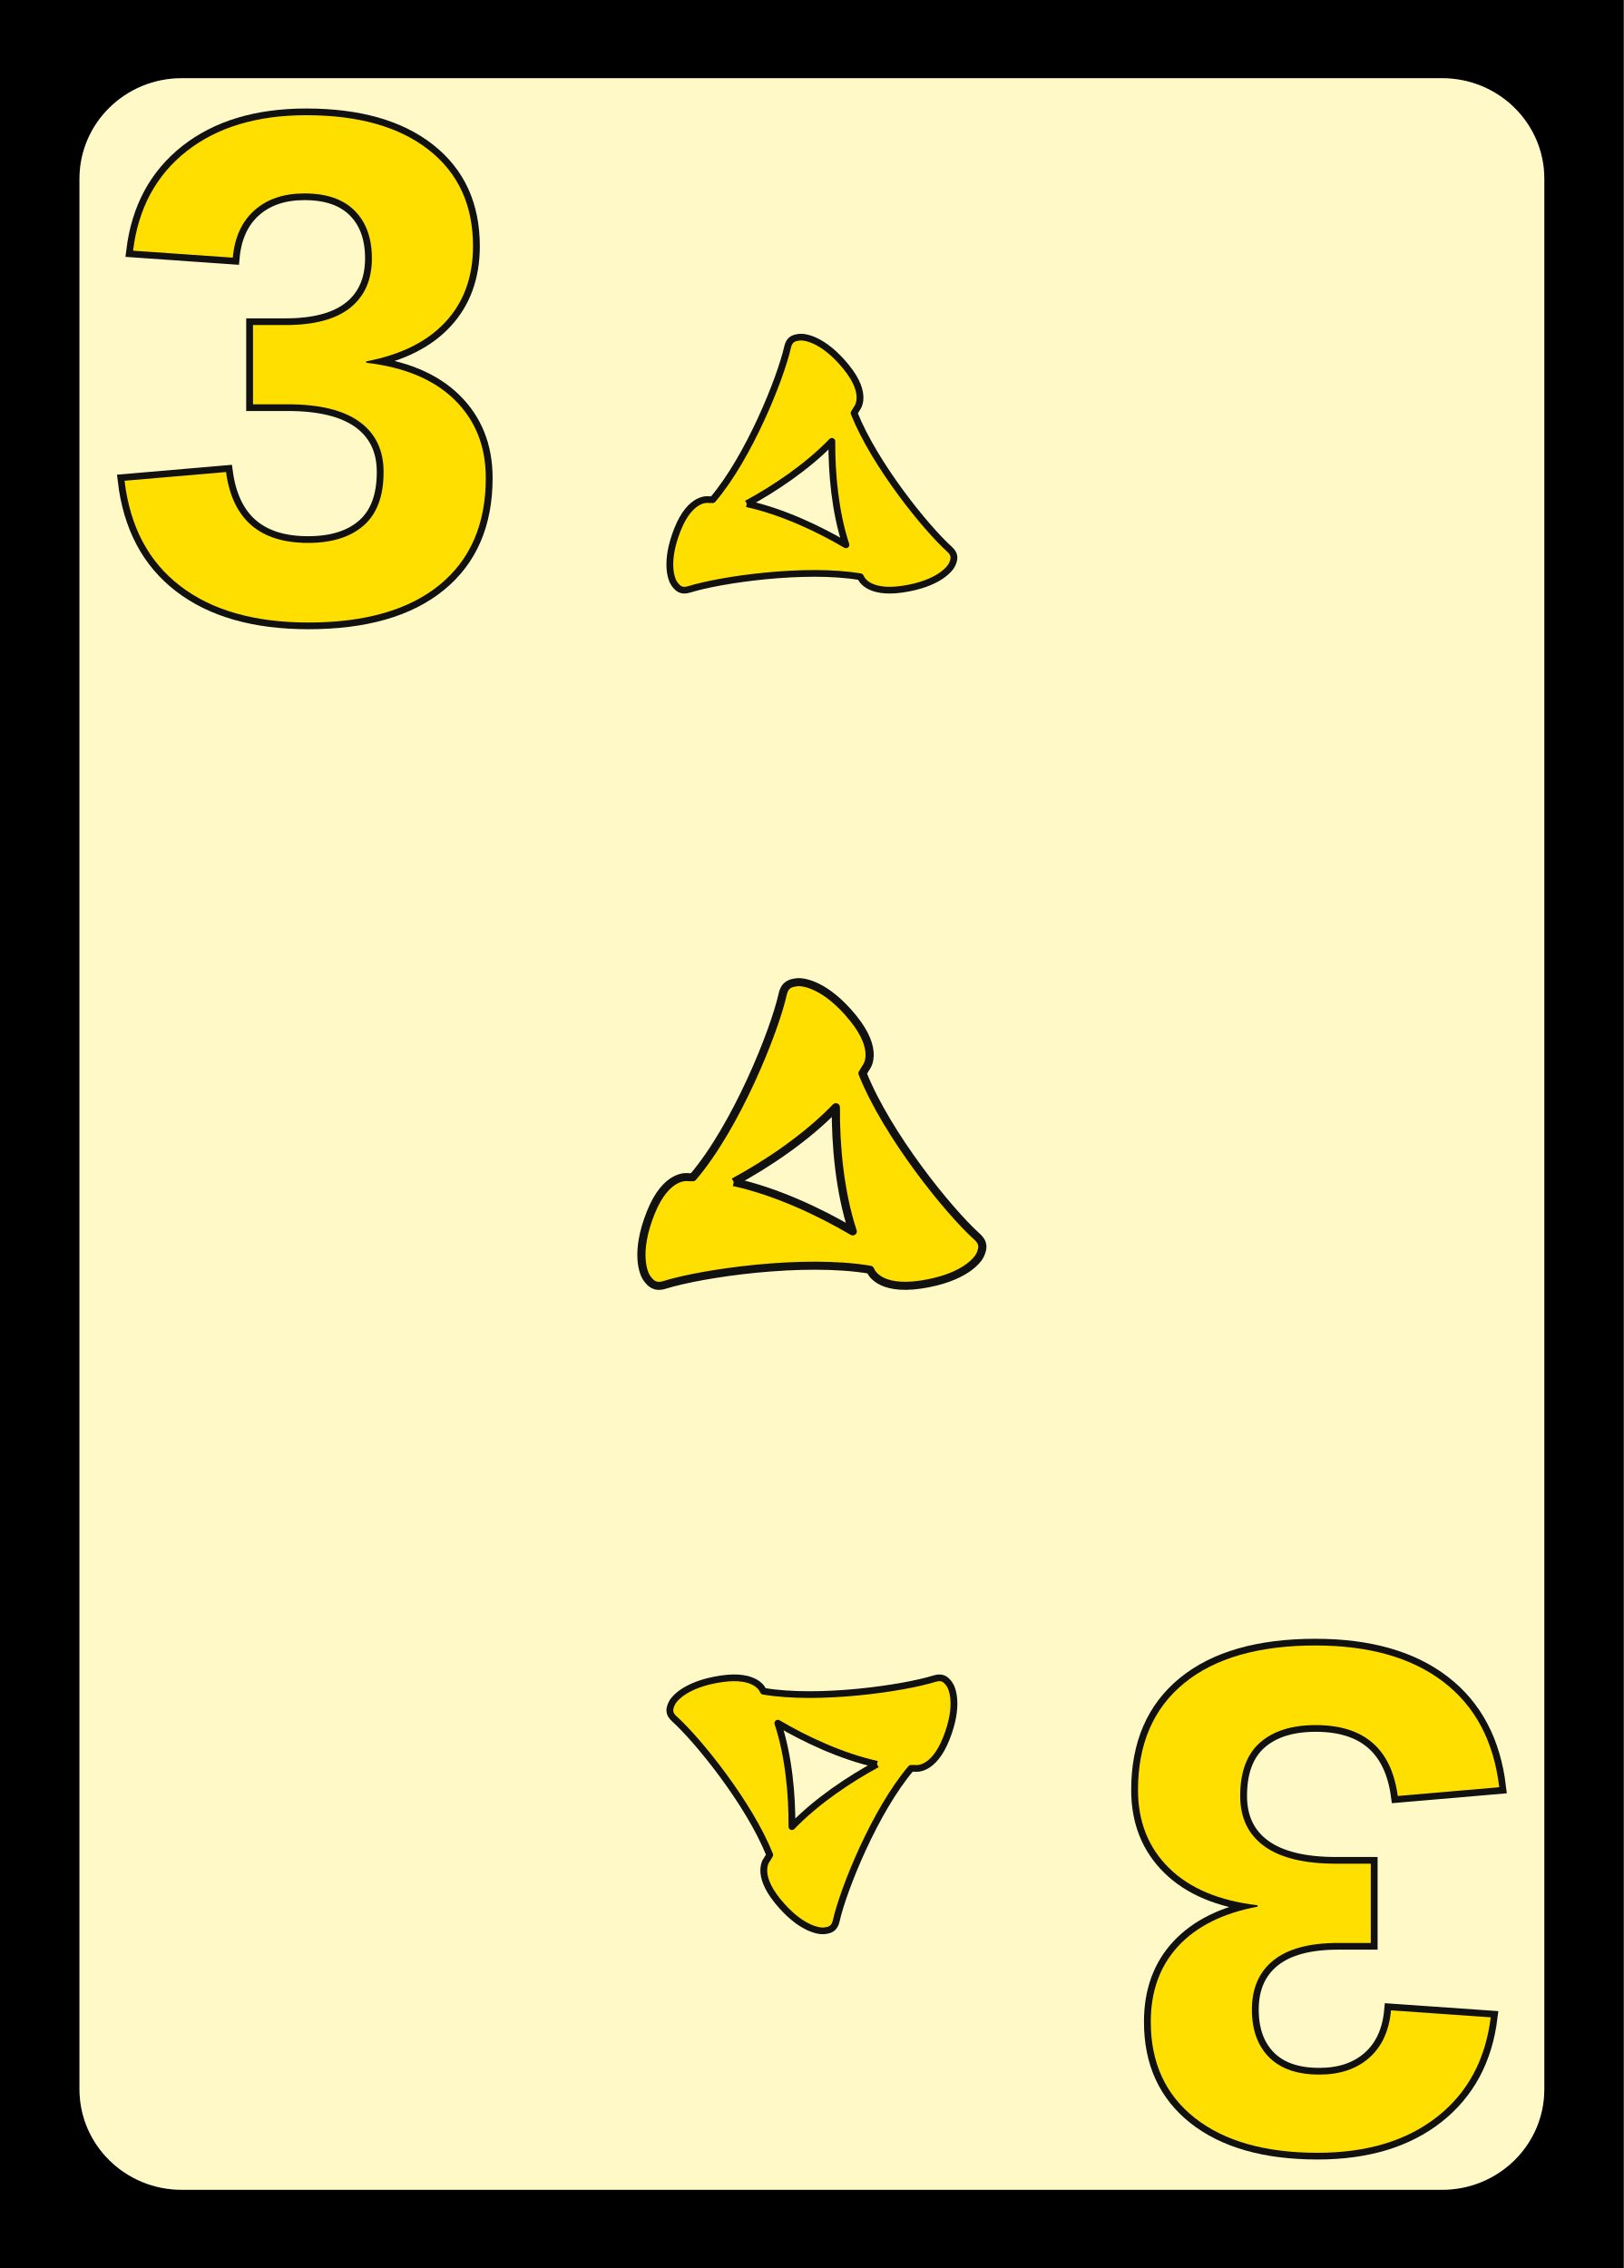
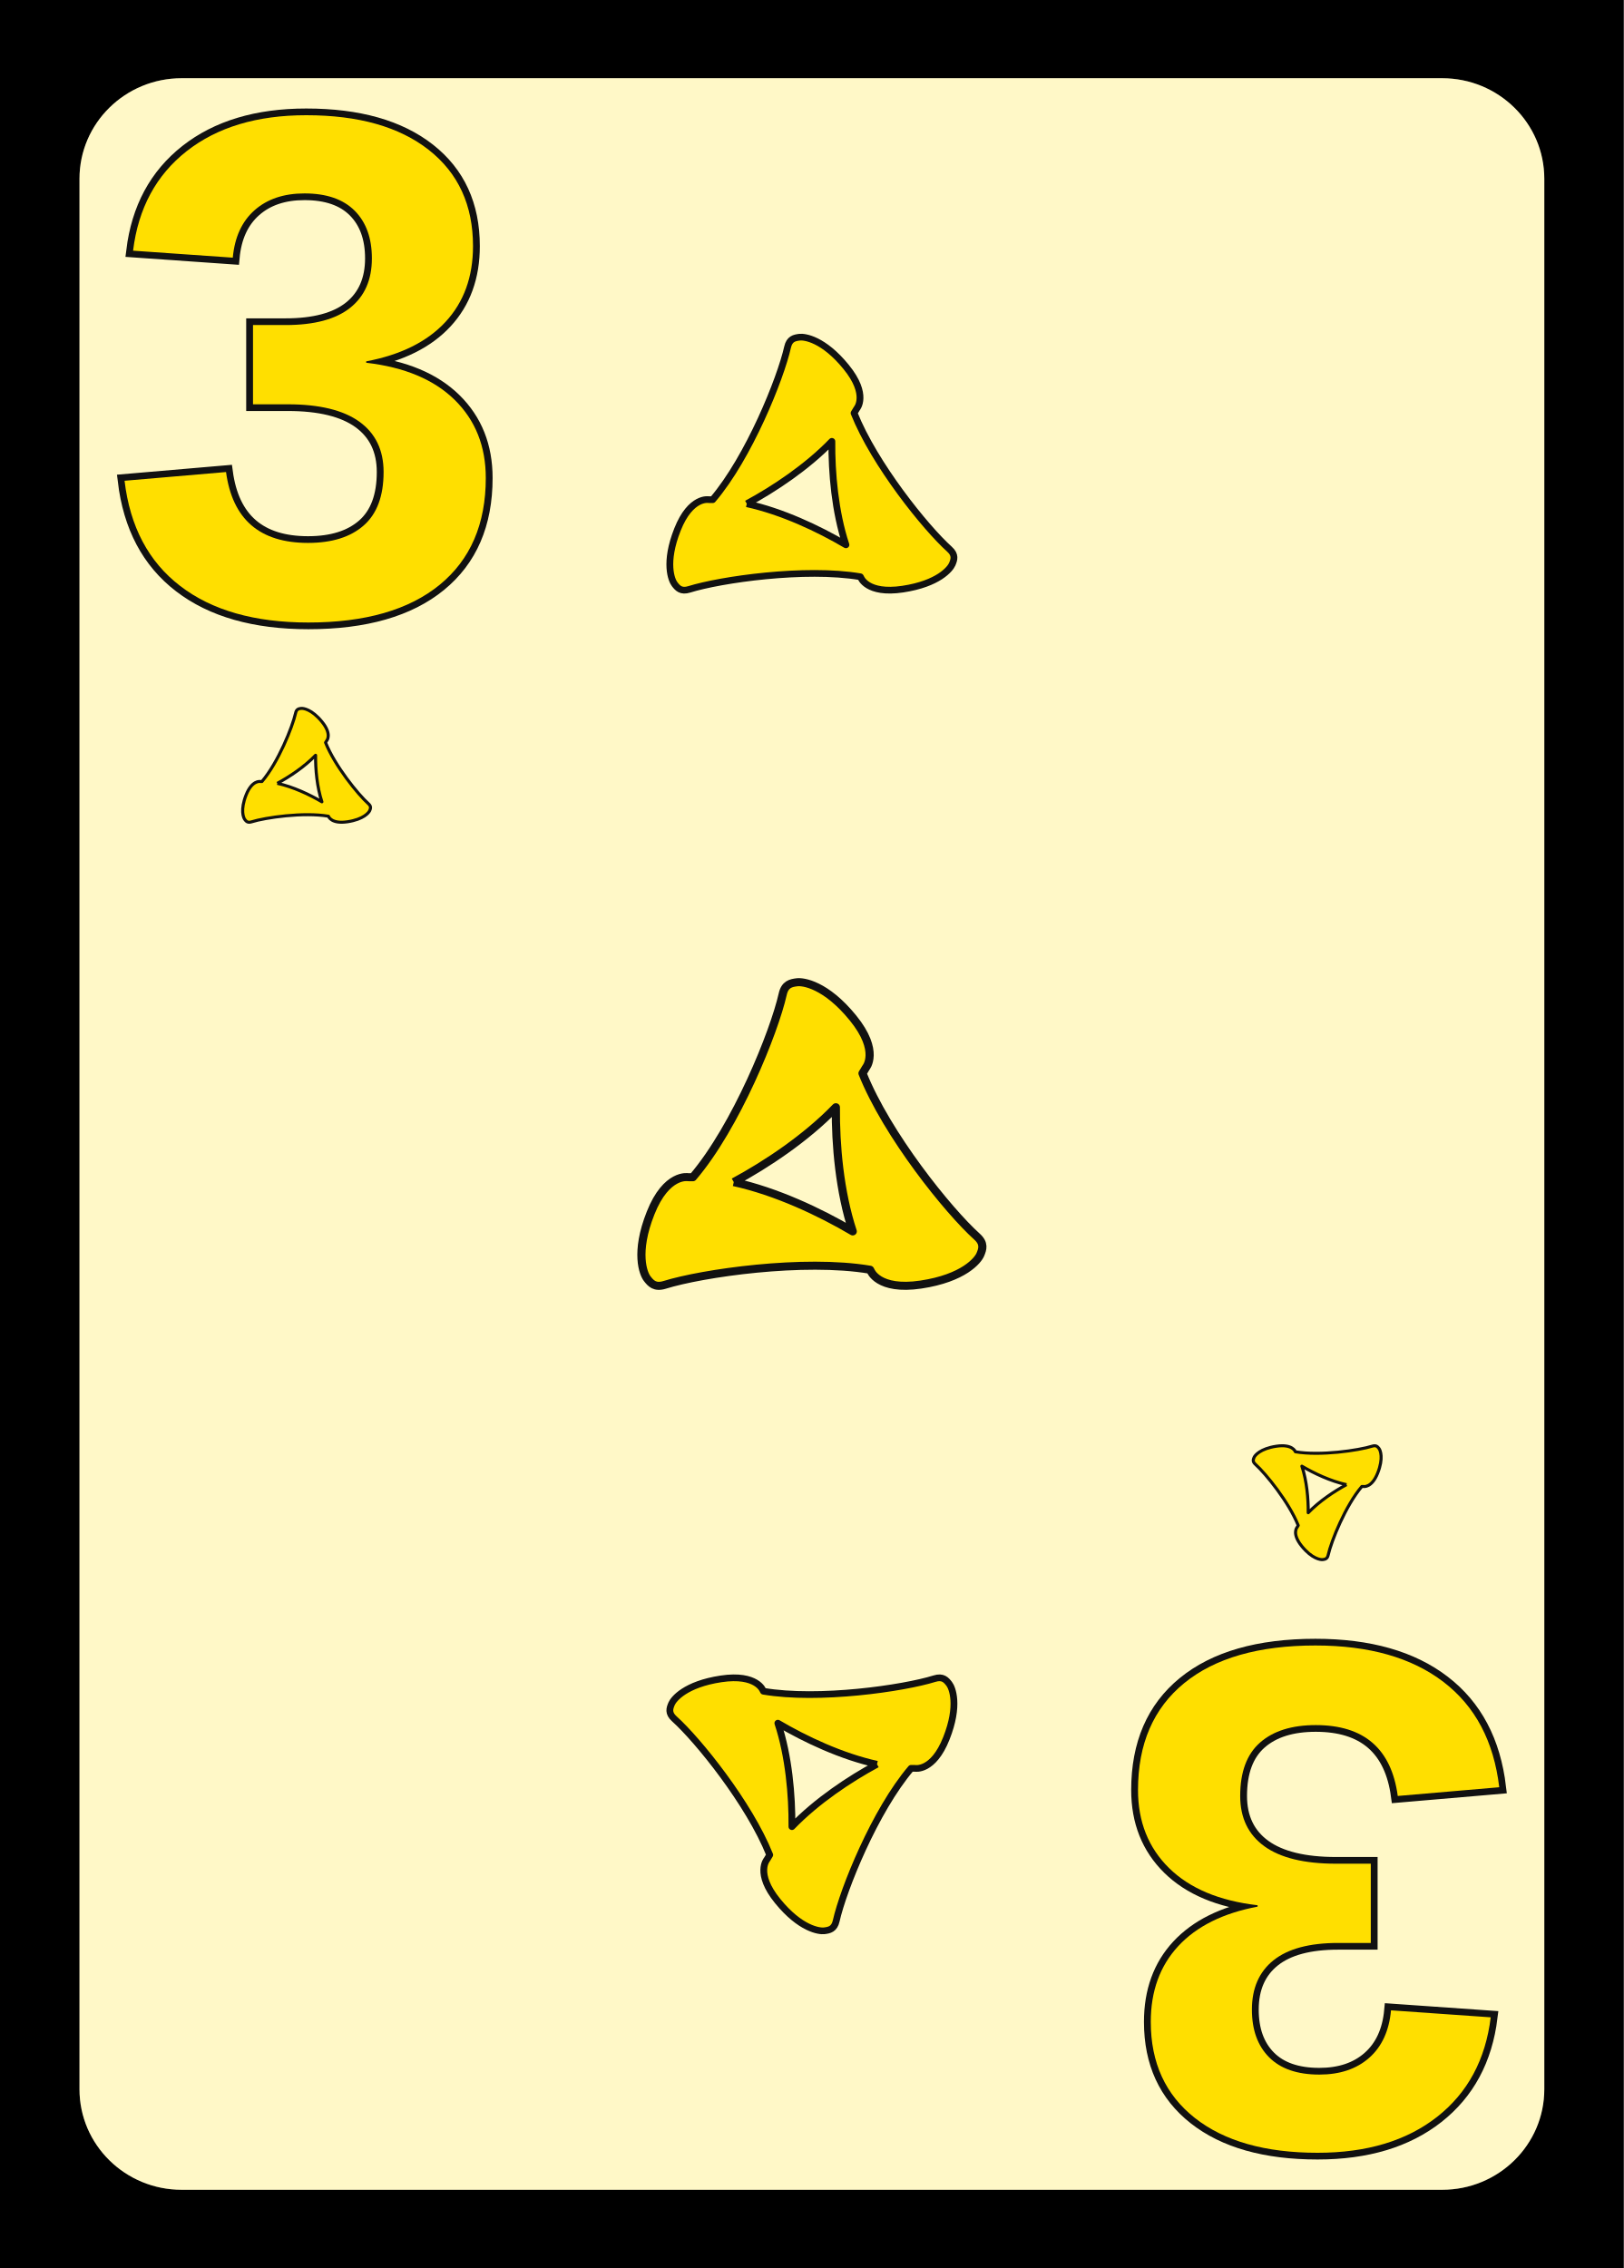
<svg xmlns="http://www.w3.org/2000/svg" width="63mm" height="88mm" viewBox="0 0 286 406" preserveAspectRatio="none" role="img" aria-labelledby="title">
  <rect width="286" height="406" fill="#000" />
  <rect x="14" y="14" width="258" height="378" rx="18" fill="white" />
  <rect x="14" y="14" width="258" height="378" rx="18" fill="#ffdf00" fill-opacity="0.22" />
  <text x="19" y="110" font-family="Arial,Helvetica,sans-serif" font-size="128" font-weight="700" fill="#ffdf00" stroke="#111" stroke-width="2.4" paint-order="stroke fill">3</text>
+   <g class="corner-suit-icon">
+     <g transform="translate(54 137) rotate(0) scale(0.18)">
+       <path d="M-28.673 17.938C-16.652 11.349 -2.065 1.479 8.793 -9.983C8.669 4.052 10.183 21.557 14.985 36.326C2.971 29.107 -13.169 21.388 -28.673 17.938M60.554 38.25C50.157 28.75 27.565 0.322 18.572 -22.634C18.975 -23.315 19.43 -24 19.8 -24.694C19.8 -24.694 25.07 -30.795 15.076 -43.277C5.096 -55.76 -3.221 -56.871 -5.444 -56.591C-7.666 -56.312 -9.882 -55.896 -10.707 -52.153C-13.826 -38.034 -27.783 -2.829 -43.683 16.125C-44.274 16.125 -44.878 16.082 -45.457 16.104C-45.457 16.104 -53.377 14.583 -59.186 29.476C-65.008 44.362 -61.805 52.127 -60.46 53.908C-59.115 55.693 -57.64 57.41 -53.988 56.253C-40.258 51.906 -3.026 46.422 21.346 50.62C21.412 50.716 21.462 50.84 21.529 50.937C21.529 50.937 24.167 58.559 39.976 56.155C55.779 53.745 60.892 47.091 61.77 45.038C62.634 42.978 63.394 40.834 60.555 38.254Z" fill="#ffdf00" stroke="#111" stroke-width="3" stroke-linejoin="round" />
+     </g>
+   </g>
  <g transform="translate(286 406) rotate(180)">
    <text x="19" y="110" font-family="Arial,Helvetica,sans-serif" font-size="128" font-weight="700" fill="#ffdf00" stroke="#111" stroke-width="2.4" paint-order="stroke fill">3</text>
+     <g class="corner-suit-icon">
+       <g transform="translate(54 137) rotate(0) scale(0.18)">
+         <path d="M-28.673 17.938C-16.652 11.349 -2.065 1.479 8.793 -9.983C8.669 4.052 10.183 21.557 14.985 36.326C2.971 29.107 -13.169 21.388 -28.673 17.938M60.554 38.25C50.157 28.75 27.565 0.322 18.572 -22.634C18.975 -23.315 19.43 -24 19.8 -24.694C19.8 -24.694 25.07 -30.795 15.076 -43.277C5.096 -55.76 -3.221 -56.871 -5.444 -56.591C-7.666 -56.312 -9.882 -55.896 -10.707 -52.153C-13.826 -38.034 -27.783 -2.829 -43.683 16.125C-44.274 16.125 -44.878 16.082 -45.457 16.104C-45.457 16.104 -53.377 14.583 -59.186 29.476C-65.008 44.362 -61.805 52.127 -60.46 53.908C-59.115 55.693 -57.64 57.41 -53.988 56.253C-40.258 51.906 -3.026 46.422 21.346 50.62C21.412 50.716 21.462 50.84 21.529 50.937C21.529 50.937 24.167 58.559 39.976 56.155C55.779 53.745 60.892 47.091 61.77 45.038C62.634 42.978 63.394 40.834 60.555 38.254Z" fill="#ffdf00" stroke="#111" stroke-width="3" stroke-linejoin="round" />
+       </g>
+     </g>
  </g>
  <g transform="translate(143 83) rotate(0) scale(0.4)">
    <path d="M-28.673 17.938C-16.652 11.349 -2.065 1.479 8.793 -9.983C8.669 4.052 10.183 21.557 14.985 36.326C2.971 29.107 -13.169 21.388 -28.673 17.938M60.554 38.25C50.157 28.75 27.565 0.322 18.572 -22.634C18.975 -23.315 19.43 -24 19.8 -24.694C19.8 -24.694 25.07 -30.795 15.076 -43.277C5.096 -55.76 -3.221 -56.871 -5.444 -56.591C-7.666 -56.312 -9.882 -55.896 -10.707 -52.153C-13.826 -38.034 -27.783 -2.829 -43.683 16.125C-44.274 16.125 -44.878 16.082 -45.457 16.104C-45.457 16.104 -53.377 14.583 -59.186 29.476C-65.008 44.362 -61.805 52.127 -60.46 53.908C-59.115 55.693 -57.64 57.41 -53.988 56.253C-40.258 51.906 -3.026 46.422 21.346 50.62C21.412 50.716 21.462 50.84 21.529 50.937C21.529 50.937 24.167 58.559 39.976 56.155C55.779 53.745 60.892 47.091 61.77 45.038C62.634 42.978 63.394 40.834 60.555 38.254Z" fill="#ffdf00" stroke="#111" stroke-width="3" stroke-linejoin="round" />
  </g>
  <g transform="translate(143 323) rotate(180) scale(0.4)">
    <path d="M-28.673 17.938C-16.652 11.349 -2.065 1.479 8.793 -9.983C8.669 4.052 10.183 21.557 14.985 36.326C2.971 29.107 -13.169 21.388 -28.673 17.938M60.554 38.25C50.157 28.75 27.565 0.322 18.572 -22.634C18.975 -23.315 19.43 -24 19.8 -24.694C19.8 -24.694 25.07 -30.795 15.076 -43.277C5.096 -55.76 -3.221 -56.871 -5.444 -56.591C-7.666 -56.312 -9.882 -55.896 -10.707 -52.153C-13.826 -38.034 -27.783 -2.829 -43.683 16.125C-44.274 16.125 -44.878 16.082 -45.457 16.104C-45.457 16.104 -53.377 14.583 -59.186 29.476C-65.008 44.362 -61.805 52.127 -60.46 53.908C-59.115 55.693 -57.64 57.41 -53.988 56.253C-40.258 51.906 -3.026 46.422 21.346 50.62C21.412 50.716 21.462 50.84 21.529 50.937C21.529 50.937 24.167 58.559 39.976 56.155C55.779 53.745 60.892 47.091 61.77 45.038C62.634 42.978 63.394 40.834 60.555 38.254Z" fill="#ffdf00" stroke="#111" stroke-width="3" stroke-linejoin="round" />
  </g>
  <g transform="translate(143 203) rotate(0) scale(0.48)">
    <path d="M-28.673 17.938C-16.652 11.349 -2.065 1.479 8.793 -9.983C8.669 4.052 10.183 21.557 14.985 36.326C2.971 29.107 -13.169 21.388 -28.673 17.938M60.554 38.25C50.157 28.75 27.565 0.322 18.572 -22.634C18.975 -23.315 19.43 -24 19.8 -24.694C19.8 -24.694 25.07 -30.795 15.076 -43.277C5.096 -55.76 -3.221 -56.871 -5.444 -56.591C-7.666 -56.312 -9.882 -55.896 -10.707 -52.153C-13.826 -38.034 -27.783 -2.829 -43.683 16.125C-44.274 16.125 -44.878 16.082 -45.457 16.104C-45.457 16.104 -53.377 14.583 -59.186 29.476C-65.008 44.362 -61.805 52.127 -60.46 53.908C-59.115 55.693 -57.64 57.41 -53.988 56.253C-40.258 51.906 -3.026 46.422 21.346 50.62C21.412 50.716 21.462 50.84 21.529 50.937C21.529 50.937 24.167 58.559 39.976 56.155C55.779 53.745 60.892 47.091 61.77 45.038C62.634 42.978 63.394 40.834 60.555 38.254Z" fill="#ffdf00" stroke="#111" stroke-width="3" stroke-linejoin="round" />
  </g>
</svg>
